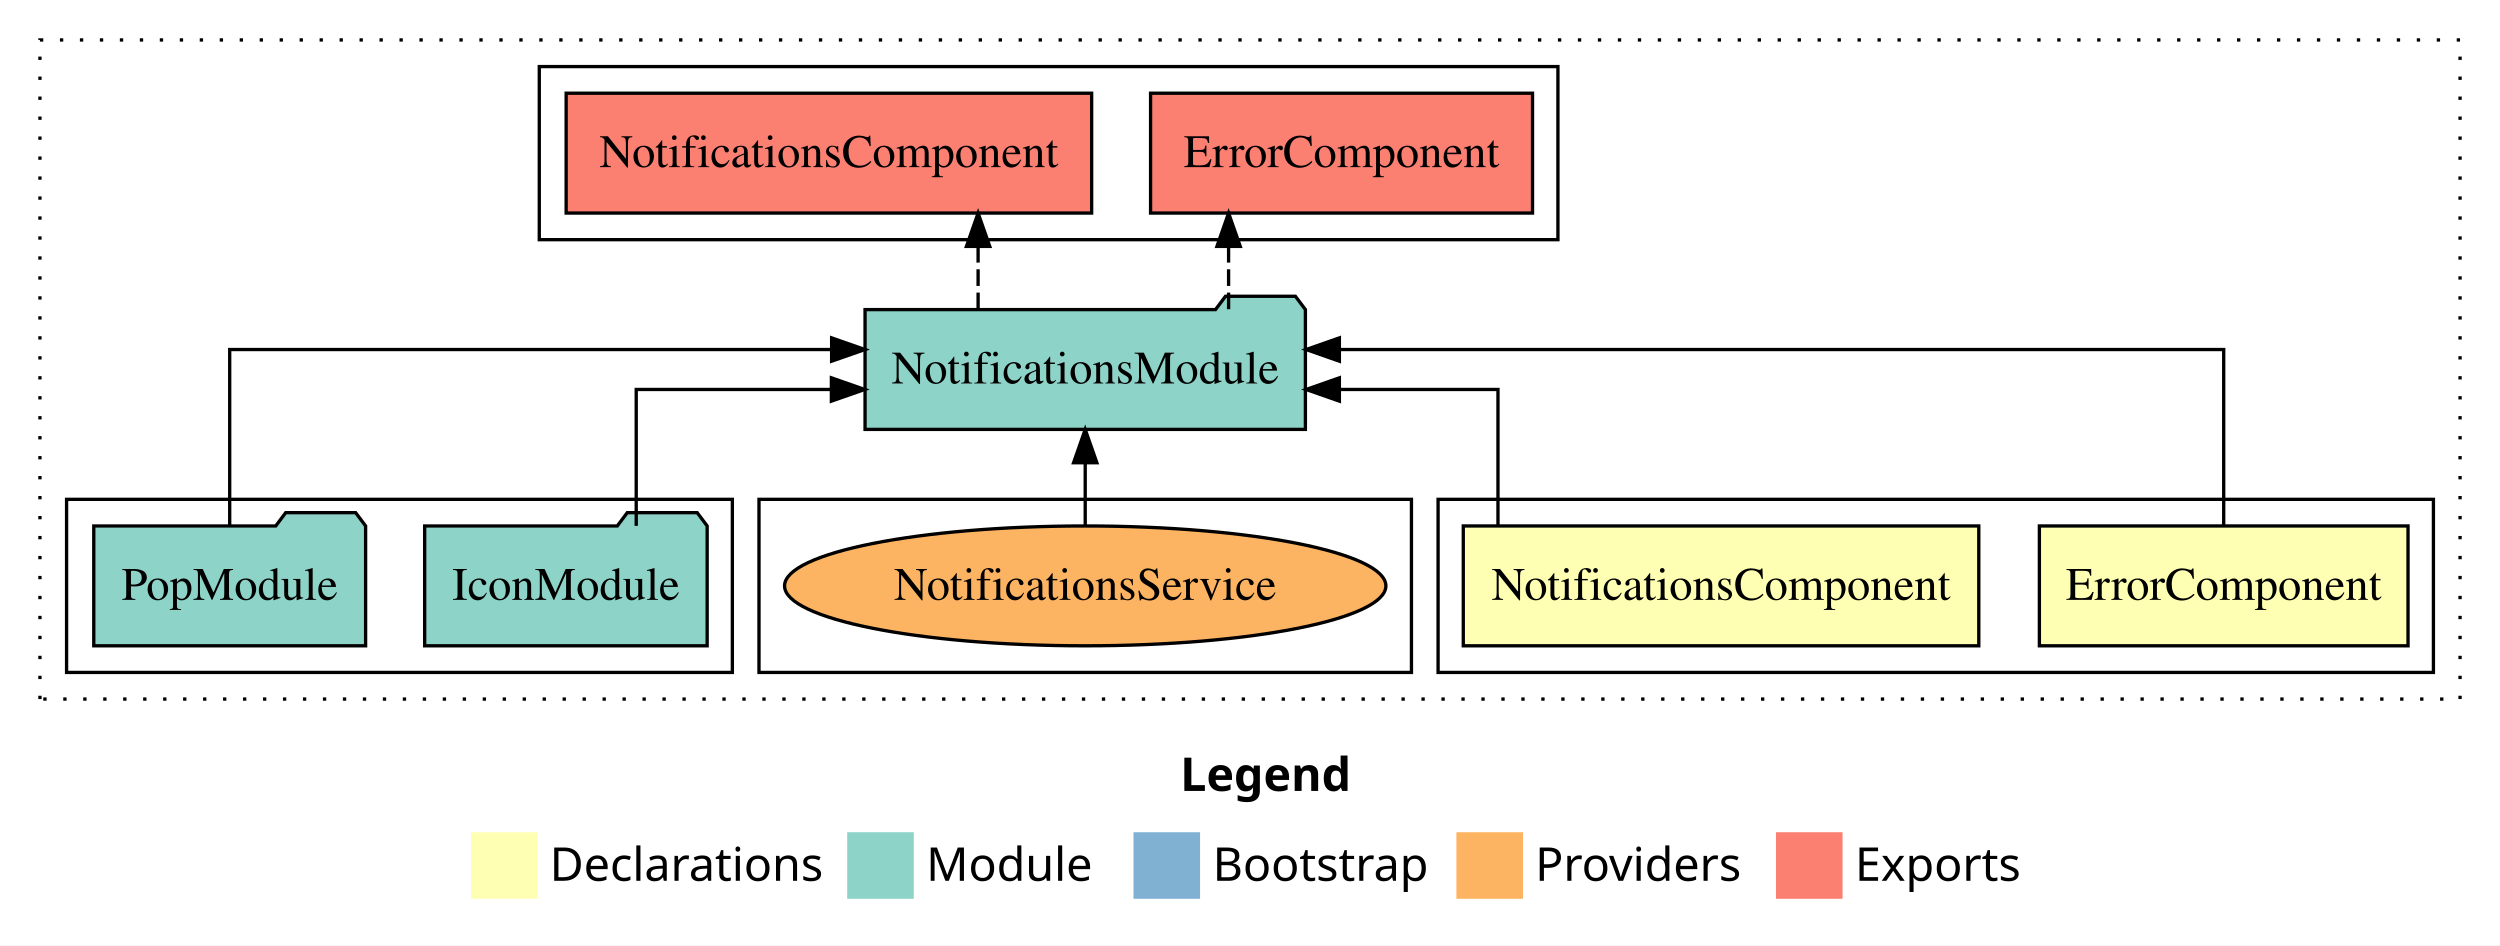
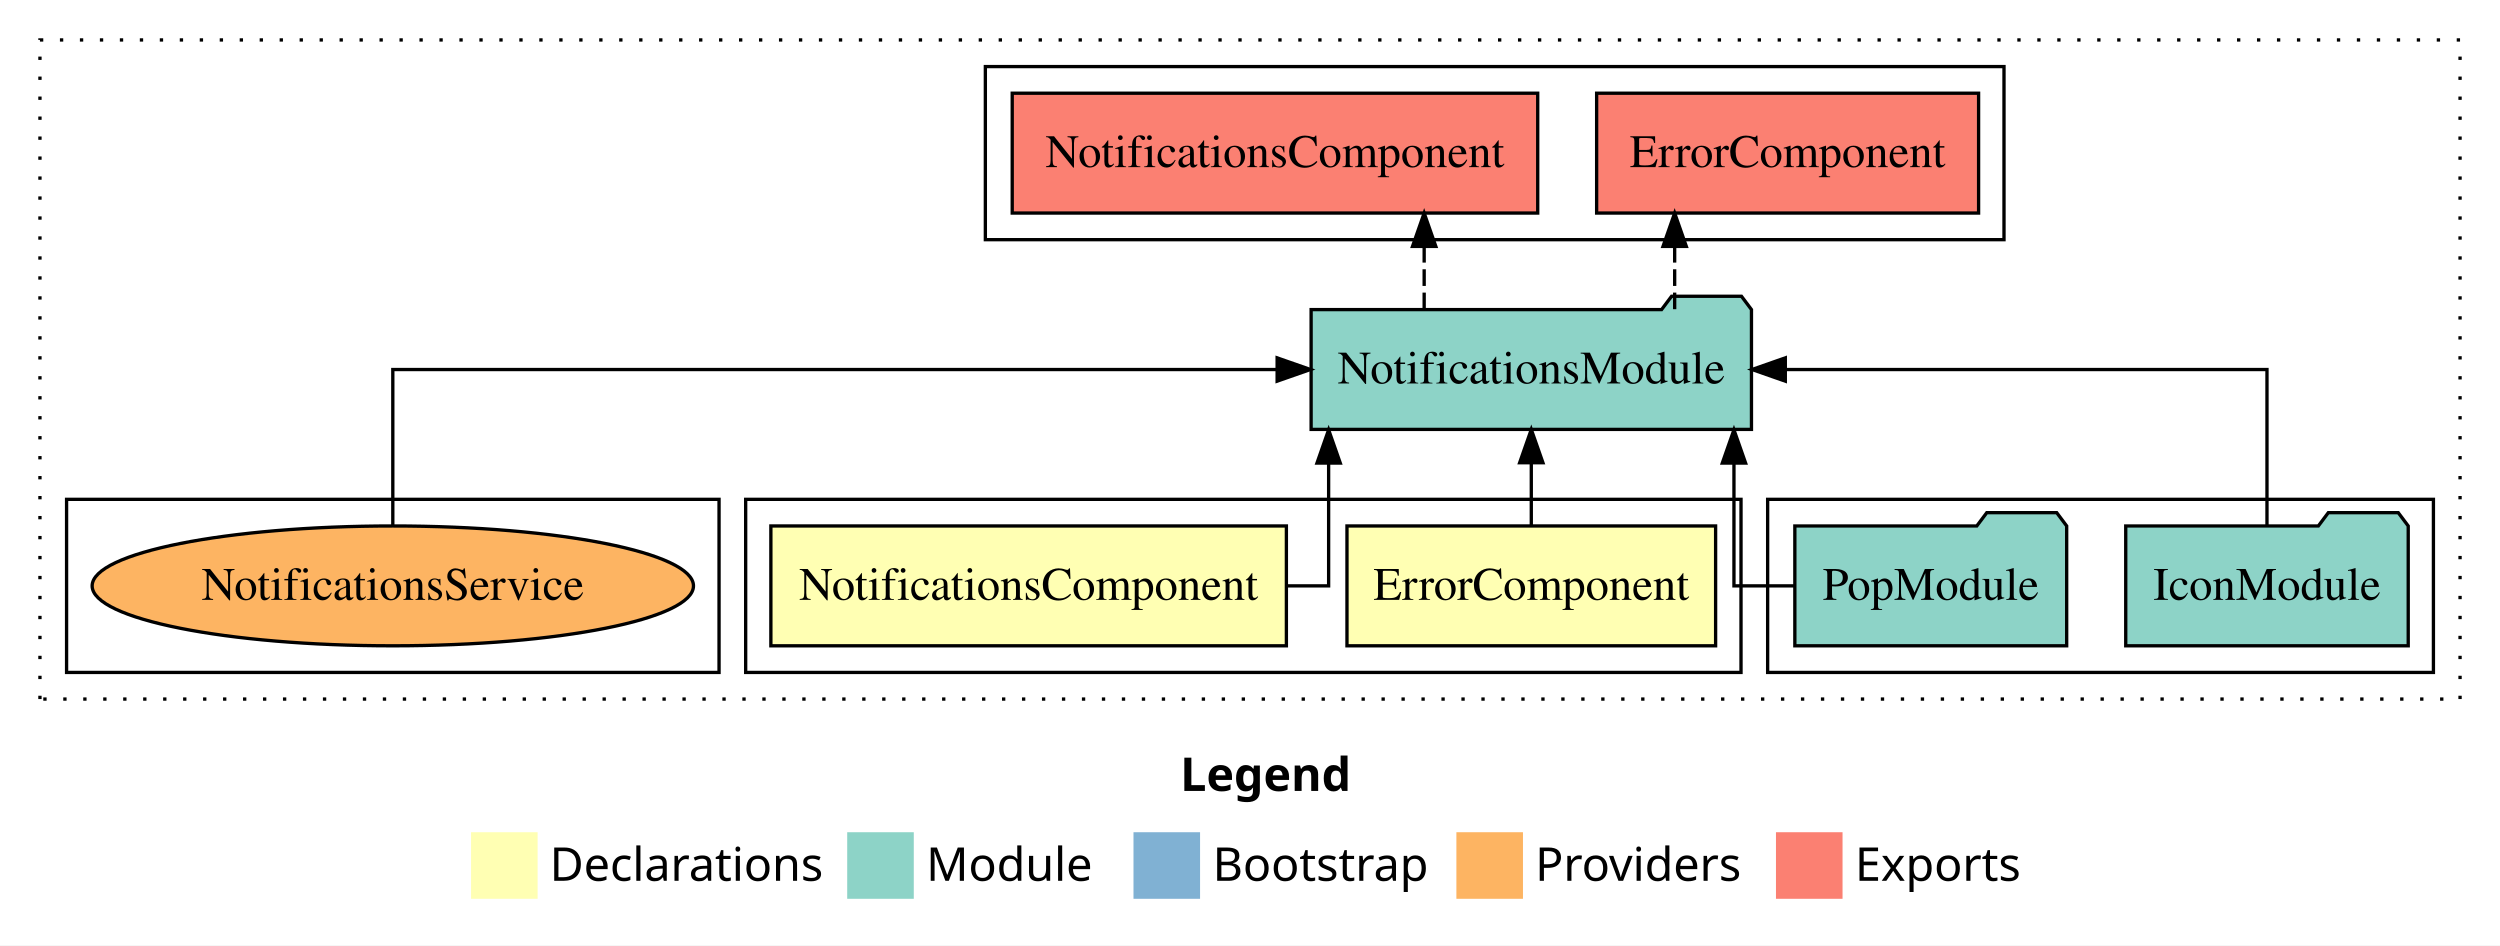
<svg xmlns="http://www.w3.org/2000/svg" width="751pt" height="284pt" viewBox="0.00 0.00 751.00 284.00">
  <g id="graph0" class="graph" transform="scale(1 1) rotate(0) translate(4 280)">
    <polygon fill="white" stroke="transparent" points="-4,4 -4,-280 747,-280 747,4 -4,4" />
    <text text-anchor="start" x="350.51" y="-42.4" font-family="sans-serif" font-weight="bold" font-size="14.00">Legend</text>
    <polygon fill="#ffffb3" stroke="transparent" points="137.5,-10 137.5,-30 157.5,-30 157.5,-10 137.5,-10" />
    <text text-anchor="start" x="161.13" y="-15.4" font-family="sans-serif" font-size="14.00">  Declarations</text>
    <polygon fill="#8dd3c7" stroke="transparent" points="250.5,-10 250.5,-30 270.5,-30 270.5,-10 250.5,-10" />
    <text text-anchor="start" x="274.23" y="-15.4" font-family="sans-serif" font-size="14.00">  Module</text>
    <polygon fill="#80b1d3" stroke="transparent" points="336.5,-10 336.5,-30 356.5,-30 356.5,-10 336.5,-10" />
    <text text-anchor="start" x="360.28" y="-15.4" font-family="sans-serif" font-size="14.00">  Bootstrap</text>
    <polygon fill="#fdb462" stroke="transparent" points="433.5,-10 433.5,-30 453.5,-30 453.5,-10 433.5,-10" />
    <text text-anchor="start" x="457.17" y="-15.4" font-family="sans-serif" font-size="14.00">  Providers</text>
    <polygon fill="#fb8072" stroke="transparent" points="529.5,-10 529.5,-30 549.5,-30 549.5,-10 529.5,-10" />
    <text text-anchor="start" x="553.23" y="-15.4" font-family="sans-serif" font-size="14.00">  Exports</text>
    <g id="clust1" class="cluster">
      <polygon fill="none" stroke="black" stroke-dasharray="1,5" points="8,-70 8,-268 735,-268 735,-70 8,-70" />
    </g>
-     <g id="clust2" class="cluster">
-       <polygon fill="none" stroke="black" points="428,-78 428,-130 727,-130 727,-78 428,-78" />
+     <g id="clust5" class="cluster">
+       <polygon fill="none" stroke="black" points="527,-78 527,-130 727,-130 727,-78 527,-78" />
    </g>
    <g id="clust6" class="cluster">
-       <polygon fill="none" stroke="black" points="158,-208 158,-260 464,-260 464,-208 158,-208" />
+       <polygon fill="none" stroke="black" points="292,-208 292,-260 598,-260 598,-208 292,-208" />
+     </g>
+     <g id="clust2" class="cluster">
+       <polygon fill="none" stroke="black" points="220,-78 220,-130 519,-130 519,-78 220,-78" />
    </g>
    <g id="clust8" class="cluster">
-       <polygon fill="none" stroke="black" points="224,-78 224,-130 420,-130 420,-78 224,-78" />
-     </g>
-     <g id="clust5" class="cluster">
-       <polygon fill="none" stroke="black" points="16,-78 16,-130 216,-130 216,-78 16,-78" />
+       <polygon fill="none" stroke="black" points="16,-78 16,-130 212,-130 212,-78 16,-78" />
    </g>
    <g id="node1" class="node">
-       <polygon fill="#ffffb3" stroke="black" points="719.37,-122 608.63,-122 608.63,-86 719.37,-86 719.37,-122" />
-       <text text-anchor="middle" x="664" y="-99.8" font-family="Times,serif" font-size="14.00">ErrorComponent</text>
+       <polygon fill="#ffffb3" stroke="black" points="511.37,-122 400.63,-122 400.63,-86 511.37,-86 511.37,-122" />
+       <text text-anchor="middle" x="456" y="-99.8" font-family="Times,serif" font-size="14.00">ErrorComponent</text>
    </g>
    <g id="node3" class="node">
-       <polygon fill="#8dd3c7" stroke="black" points="388.14,-187 385.14,-191 364.14,-191 361.14,-187 255.86,-187 255.86,-151 388.14,-151 388.14,-187" />
-       <text text-anchor="middle" x="322" y="-164.8" font-family="Times,serif" font-size="14.00">NotificationsModule</text>
+       <polygon fill="#8dd3c7" stroke="black" points="522.14,-187 519.14,-191 498.14,-191 495.14,-187 389.86,-187 389.86,-151 522.14,-151 522.14,-187" />
+       <text text-anchor="middle" x="456" y="-164.8" font-family="Times,serif" font-size="14.00">NotificationsModule</text>
    </g>
    <g id="edge1" class="edge">
-       <path fill="none" stroke="black" d="M664,-122.28C664,-143.32 664,-175 664,-175 664,-175 398.35,-175 398.35,-175" />
-       <polygon fill="black" stroke="black" points="398.35,-171.5 388.35,-175 398.35,-178.5 398.35,-171.5" />
+       <path fill="none" stroke="black" d="M456,-122.11C456,-122.11 456,-140.99 456,-140.99" />
+       <polygon fill="black" stroke="black" points="452.5,-140.99 456,-150.99 459.5,-140.99 452.5,-140.99" />
    </g>
    <g id="node2" class="node">
-       <polygon fill="#ffffb3" stroke="black" points="590.43,-122 435.57,-122 435.57,-86 590.43,-86 590.43,-122" />
-       <text text-anchor="middle" x="513" y="-99.8" font-family="Times,serif" font-size="14.00">NotificationsComponent</text>
+       <polygon fill="#ffffb3" stroke="black" points="382.43,-122 227.57,-122 227.57,-86 382.43,-86 382.43,-122" />
+       <text text-anchor="middle" x="305" y="-99.8" font-family="Times,serif" font-size="14.00">NotificationsComponent</text>
    </g>
    <g id="edge2" class="edge">
-       <path fill="none" stroke="black" d="M445.99,-122.02C445.99,-139.37 445.99,-163 445.99,-163 445.99,-163 398.35,-163 398.35,-163" />
-       <polygon fill="black" stroke="black" points="398.35,-159.5 388.35,-163 398.35,-166.5 398.35,-159.5" />
+       <path fill="none" stroke="black" d="M382.59,-104C390.17,-104 395.12,-104 395.12,-104 395.12,-104 395.12,-140.89 395.12,-140.89" />
+       <polygon fill="black" stroke="black" points="391.62,-140.89 395.12,-150.89 398.62,-140.89 391.62,-140.89" />
    </g>
    <g id="node6" class="node">
-       <polygon fill="#fb8072" stroke="black" points="456.37,-252 341.63,-252 341.63,-216 456.37,-216 456.37,-252" />
-       <text text-anchor="middle" x="399" y="-229.8" font-family="Times,serif" font-size="14.00">ErrorComponent </text>
+       <polygon fill="#fb8072" stroke="black" points="590.37,-252 475.63,-252 475.63,-216 590.37,-216 590.37,-252" />
+       <text text-anchor="middle" x="533" y="-229.8" font-family="Times,serif" font-size="14.00">ErrorComponent </text>
    </g>
    <g id="edge5" class="edge">
-       <path fill="none" stroke="black" stroke-dasharray="5,2" d="M365.07,-187.11C365.07,-187.11 365.07,-205.99 365.07,-205.99" />
-       <polygon fill="black" stroke="black" points="361.57,-205.99 365.07,-215.99 368.57,-205.99 361.57,-205.99" />
+       <path fill="none" stroke="black" stroke-dasharray="5,2" d="M499.07,-187.11C499.07,-187.11 499.07,-205.99 499.07,-205.99" />
+       <polygon fill="black" stroke="black" points="495.57,-205.99 499.07,-215.99 502.57,-205.99 495.57,-205.99" />
    </g>
    <g id="node7" class="node">
-       <polygon fill="#fb8072" stroke="black" points="323.93,-252 166.07,-252 166.07,-216 323.93,-216 323.93,-252" />
-       <text text-anchor="middle" x="245" y="-229.8" font-family="Times,serif" font-size="14.00">NotificationsComponent </text>
+       <polygon fill="#fb8072" stroke="black" points="457.93,-252 300.07,-252 300.07,-216 457.93,-216 457.93,-252" />
+       <text text-anchor="middle" x="379" y="-229.8" font-family="Times,serif" font-size="14.00">NotificationsComponent </text>
    </g>
    <g id="edge6" class="edge">
-       <path fill="none" stroke="black" stroke-dasharray="5,2" d="M289.82,-187.11C289.82,-187.11 289.82,-205.99 289.82,-205.99" />
-       <polygon fill="black" stroke="black" points="286.32,-205.99 289.82,-215.99 293.32,-205.99 286.32,-205.99" />
+       <path fill="none" stroke="black" stroke-dasharray="5,2" d="M423.82,-187.11C423.82,-187.11 423.82,-205.99 423.82,-205.99" />
+       <polygon fill="black" stroke="black" points="420.32,-205.99 423.82,-215.99 427.32,-205.99 420.32,-205.99" />
    </g>
    <g id="node4" class="node">
-       <polygon fill="#8dd3c7" stroke="black" points="208.43,-122 205.43,-126 184.43,-126 181.43,-122 123.57,-122 123.57,-86 208.43,-86 208.43,-122" />
-       <text text-anchor="middle" x="166" y="-99.8" font-family="Times,serif" font-size="14.00">IconModule</text>
+       <polygon fill="#8dd3c7" stroke="black" points="719.43,-122 716.43,-126 695.43,-126 692.43,-122 634.57,-122 634.57,-86 719.43,-86 719.43,-122" />
+       <text text-anchor="middle" x="677" y="-99.8" font-family="Times,serif" font-size="14.00">IconModule</text>
    </g>
    <g id="edge3" class="edge">
-       <path fill="none" stroke="black" d="M187.12,-122.02C187.12,-139.37 187.12,-163 187.12,-163 187.12,-163 245.75,-163 245.75,-163" />
-       <polygon fill="black" stroke="black" points="245.75,-166.5 255.75,-163 245.75,-159.5 245.75,-166.5" />
+       <path fill="none" stroke="black" d="M677,-122.11C677,-141.34 677,-169 677,-169 677,-169 532.31,-169 532.31,-169" />
+       <polygon fill="black" stroke="black" points="532.31,-165.5 522.31,-169 532.31,-172.5 532.31,-165.5" />
    </g>
    <g id="node5" class="node">
-       <polygon fill="#8dd3c7" stroke="black" points="105.83,-122 102.83,-126 81.83,-126 78.83,-122 24.17,-122 24.17,-86 105.83,-86 105.83,-122" />
-       <text text-anchor="middle" x="65" y="-99.8" font-family="Times,serif" font-size="14.00">PopModule</text>
+       <polygon fill="#8dd3c7" stroke="black" points="616.83,-122 613.83,-126 592.83,-126 589.83,-122 535.17,-122 535.17,-86 616.83,-86 616.83,-122" />
+       <text text-anchor="middle" x="576" y="-99.8" font-family="Times,serif" font-size="14.00">PopModule</text>
    </g>
    <g id="edge4" class="edge">
-       <path fill="none" stroke="black" d="M65,-122.28C65,-143.32 65,-175 65,-175 65,-175 245.82,-175 245.82,-175" />
-       <polygon fill="black" stroke="black" points="245.82,-178.5 255.82,-175 245.82,-171.5 245.82,-178.5" />
+       <path fill="none" stroke="black" d="M535.26,-104C525.02,-104 516.88,-104 516.88,-104 516.88,-104 516.88,-140.89 516.88,-140.89" />
+       <polygon fill="black" stroke="black" points="513.38,-140.89 516.88,-150.89 520.38,-140.89 513.38,-140.89" />
    </g>
    <g id="node8" class="node">
-       <ellipse fill="#fdb462" stroke="black" cx="322" cy="-104" rx="90.32" ry="18" />
-       <text text-anchor="middle" x="322" y="-99.8" font-family="Times,serif" font-size="14.00">NotificationsService</text>
+       <ellipse fill="#fdb462" stroke="black" cx="114" cy="-104" rx="90.32" ry="18" />
+       <text text-anchor="middle" x="114" y="-99.8" font-family="Times,serif" font-size="14.00">NotificationsService</text>
    </g>
    <g id="edge7" class="edge">
-       <path fill="none" stroke="black" d="M322,-122.11C322,-122.11 322,-140.99 322,-140.99" />
-       <polygon fill="black" stroke="black" points="318.5,-140.99 322,-150.99 325.5,-140.99 318.5,-140.99" />
+       <path fill="none" stroke="black" d="M114,-122.11C114,-141.34 114,-169 114,-169 114,-169 379.65,-169 379.65,-169" />
+       <polygon fill="black" stroke="black" points="379.65,-172.5 389.65,-169 379.65,-165.5 379.65,-172.5" />
    </g>
  </g>
</svg>
